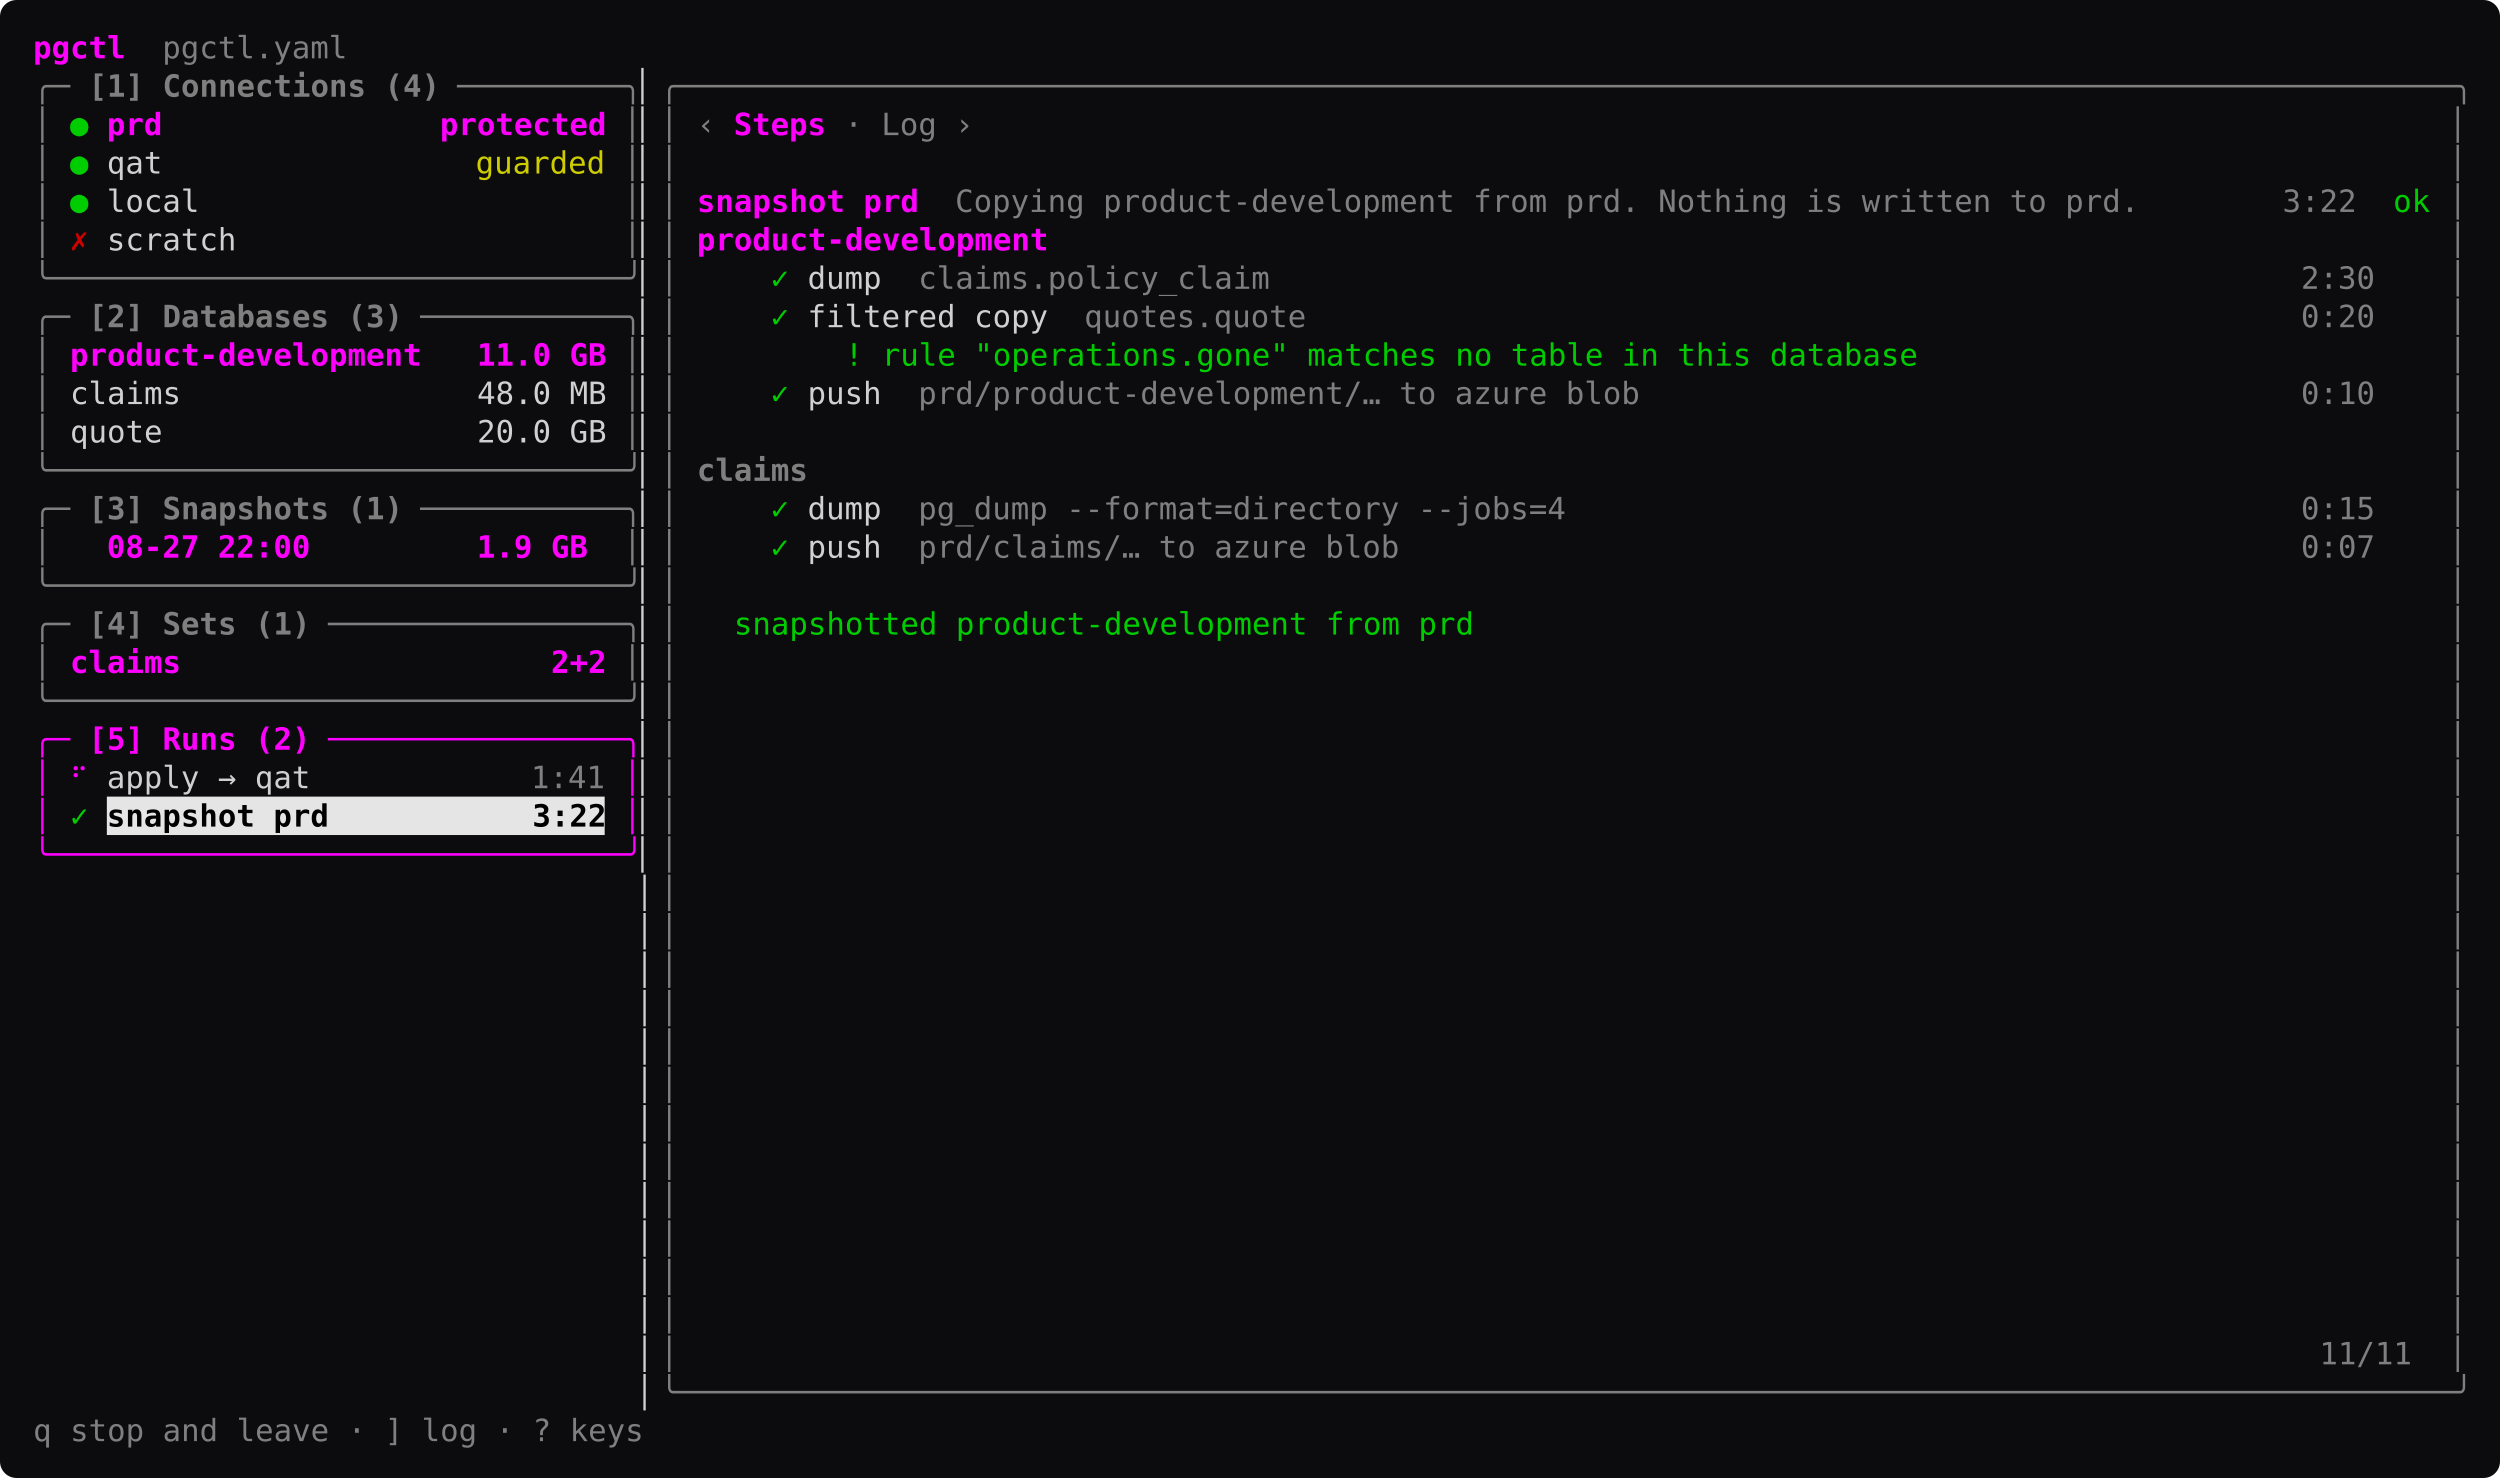
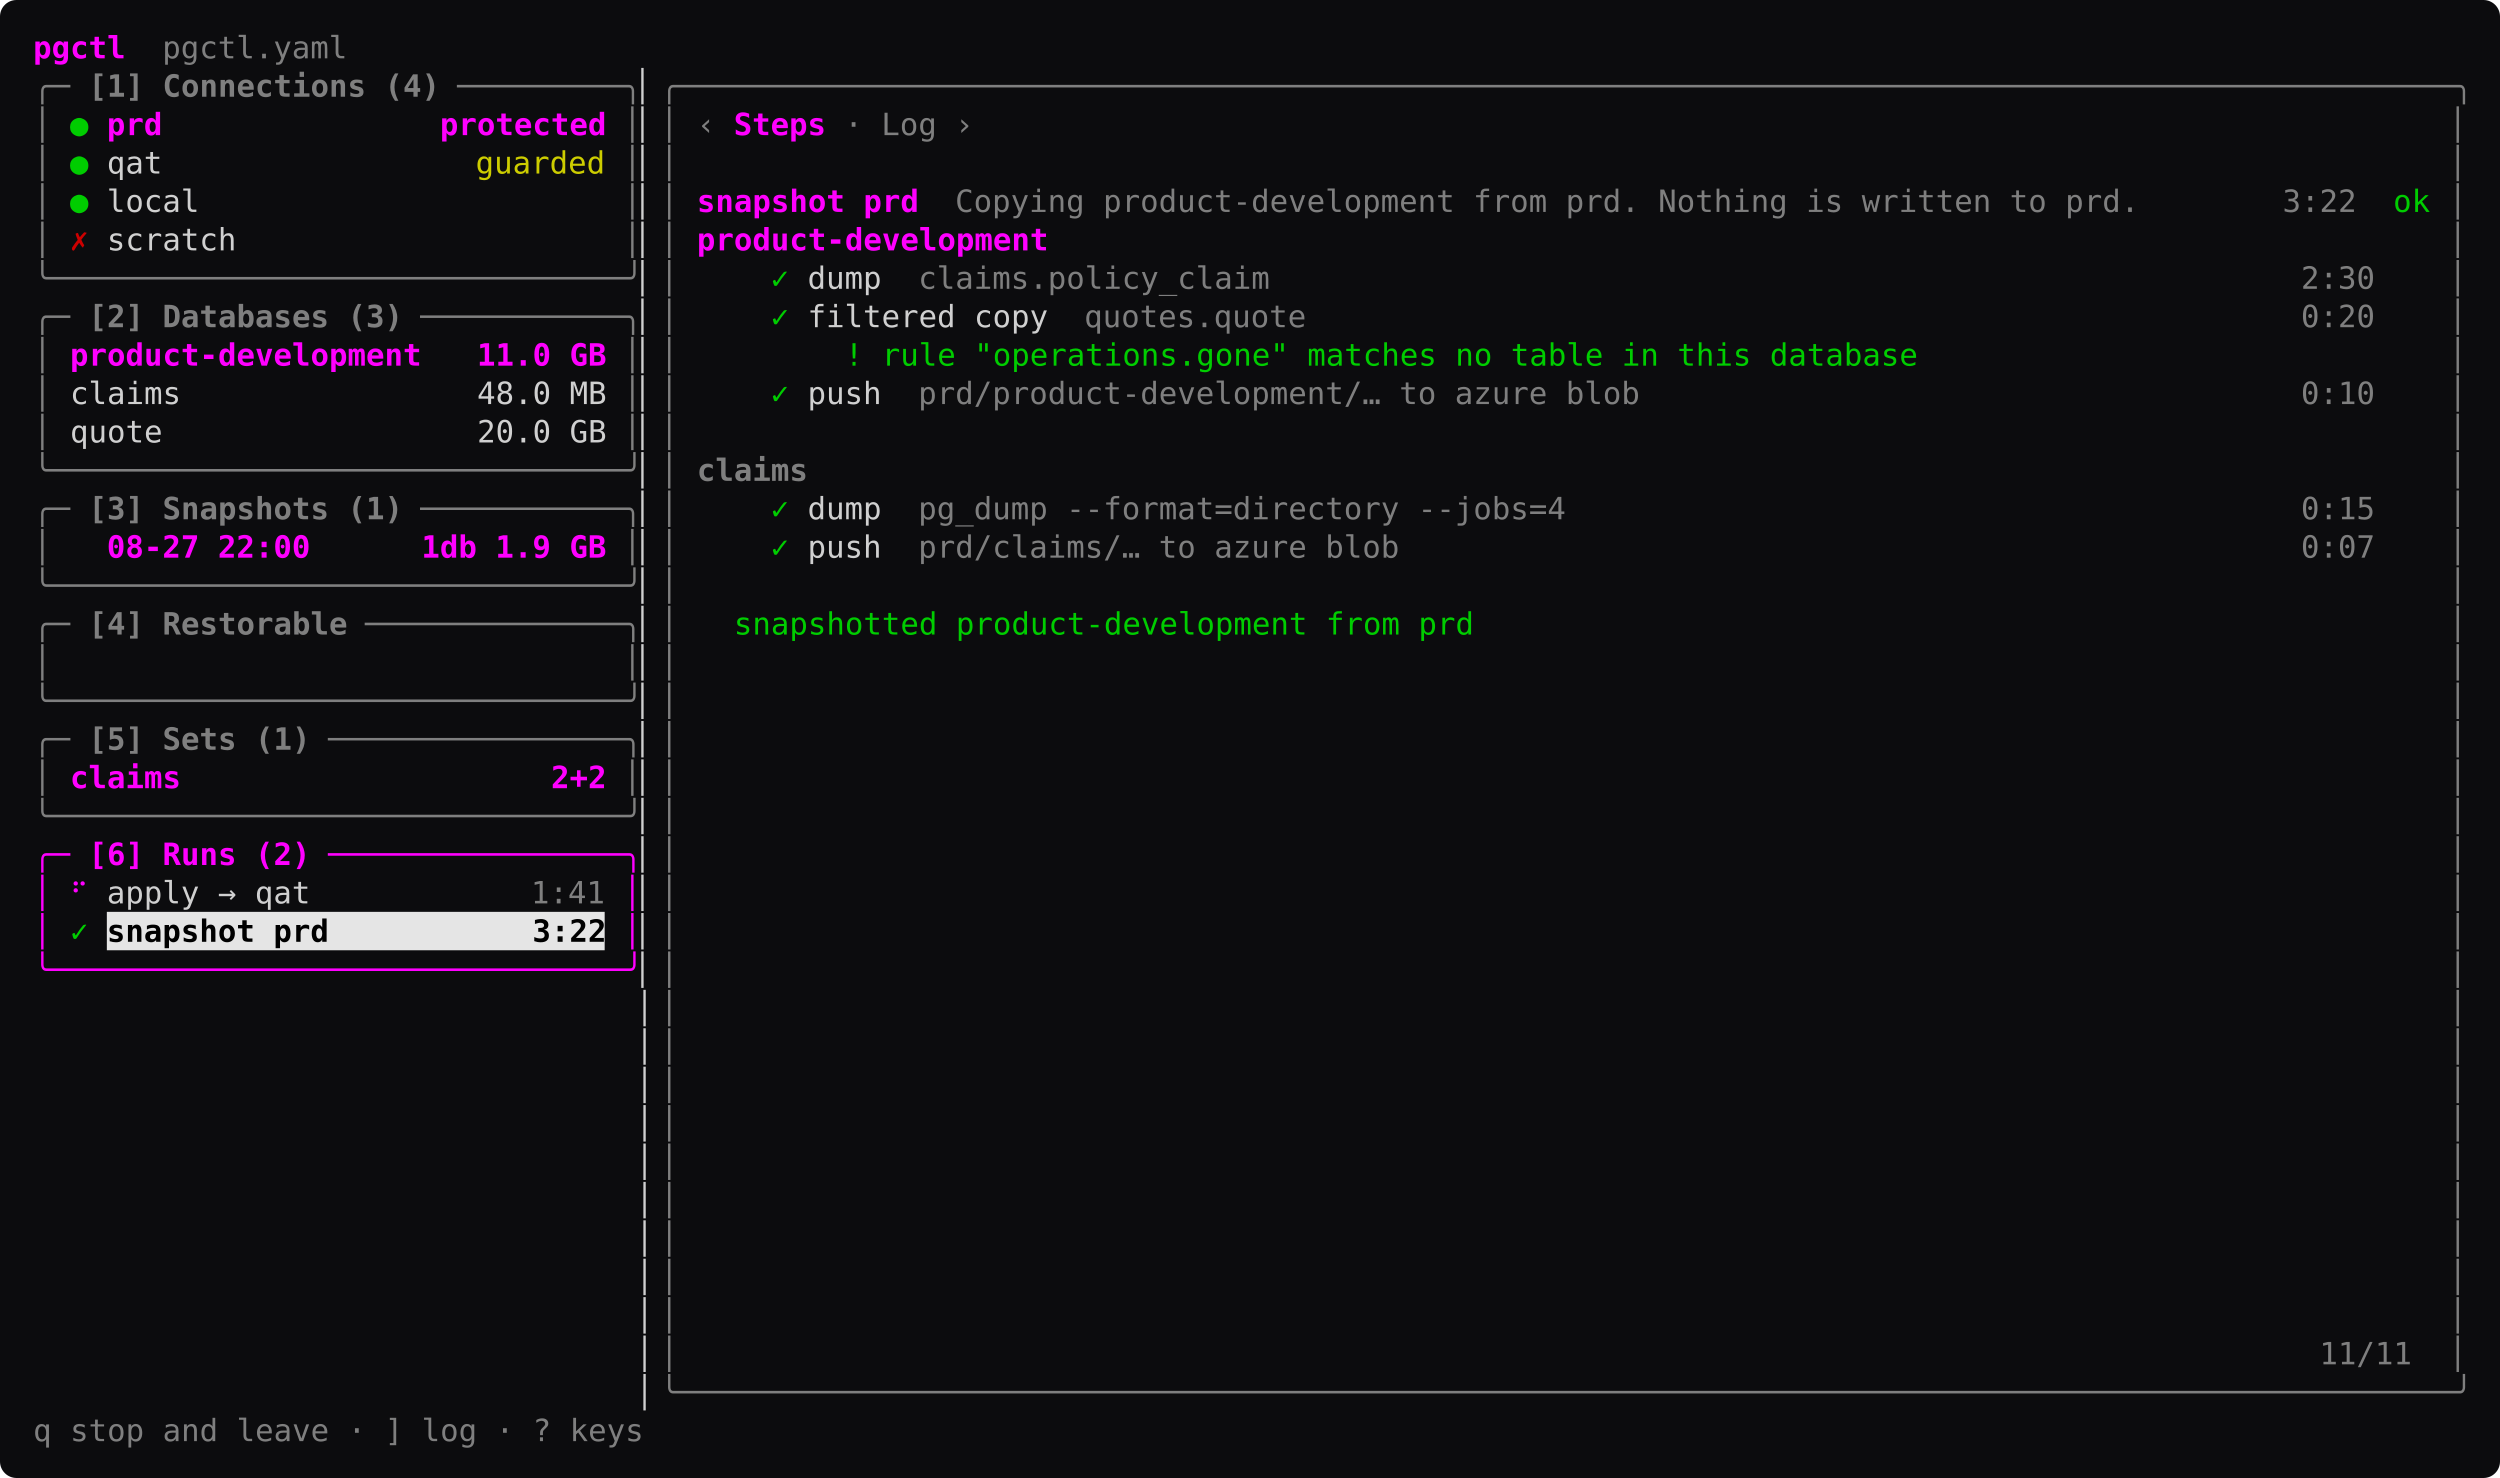
<svg xmlns="http://www.w3.org/2000/svg" width="1057.6" height="625.25" viewBox="0 0 1057.6 625.25" font-family="ui-monospace, 'SF Mono', SFMono-Regular, Menlo, Consolas, 'DejaVu Sans Mono', monospace" font-size="13" role="img">
  <rect width="1057.6" height="625.25" rx="7" fill="#0c0c0e" />
-   <rect x="45.2" y="337" width="210.6" height="16.25" fill="#e5e5e5" />
+   <rect x="45.2" y="385.75" width="210.6" height="16.25" fill="#e5e5e5" />
  <text x="14" y="24.68" textLength="39" lengthAdjust="spacing" fill="#ff00ff" font-weight="600" xml:space="preserve">pgctl</text>
  <text x="53" y="24.68" textLength="93.6" lengthAdjust="spacing" fill="#7f7f7f" xml:space="preserve">  pgctl.yaml</text>
  <text x="14" y="40.92" textLength="15.6" lengthAdjust="spacing" fill="#7f7f7f" xml:space="preserve">╭─</text>
  <text x="29.6" y="40.92" textLength="156" lengthAdjust="spacing" fill="#7f7f7f" font-weight="600" xml:space="preserve"> [1] Connections (4)</text>
  <text x="193.4" y="40.92" textLength="78" lengthAdjust="spacing" fill="#7f7f7f" xml:space="preserve">─────────╮</text>
  <text x="271.4" y="40.92" textLength="7.8" lengthAdjust="spacing" fill="#d0d0d0" xml:space="preserve">▏</text>
  <text x="279.2" y="40.92" textLength="764.4" lengthAdjust="spacing" fill="#7f7f7f" xml:space="preserve">╭────────────────────────────────────────────────────────────────────────────────────────────────╮</text>
  <text x="14" y="57.17" textLength="7.8" lengthAdjust="spacing" fill="#7f7f7f" xml:space="preserve">│</text>
  <text x="29.6" y="57.17" textLength="7.8" lengthAdjust="spacing" fill="#00cd00" xml:space="preserve">●</text>
  <text x="45.2" y="57.17" textLength="210.6" lengthAdjust="spacing" fill="#ff00ff" font-weight="600" xml:space="preserve">prd               protected</text>
  <text x="263.6" y="57.17" textLength="7.8" lengthAdjust="spacing" fill="#7f7f7f" xml:space="preserve">│</text>
  <text x="271.4" y="57.17" textLength="7.8" lengthAdjust="spacing" fill="#d0d0d0" xml:space="preserve">▏</text>
  <text x="279.2" y="57.17" textLength="7.8" lengthAdjust="spacing" fill="#7f7f7f" xml:space="preserve">│</text>
  <text x="294.8" y="57.17" textLength="7.8" lengthAdjust="spacing" fill="#7f7f7f" xml:space="preserve">‹</text>
  <text x="310.4" y="57.17" textLength="7.8" lengthAdjust="spacing" fill="#ff00ff" font-weight="600" xml:space="preserve">S</text>
  <text x="318.2" y="57.17" textLength="7.8" lengthAdjust="spacing" fill="#ff00ff" font-weight="600" xml:space="preserve">t</text>
  <text x="326" y="57.17" textLength="7.8" lengthAdjust="spacing" fill="#ff00ff" font-weight="600" xml:space="preserve">e</text>
  <text x="333.8" y="57.17" textLength="7.8" lengthAdjust="spacing" fill="#ff00ff" font-weight="600" xml:space="preserve">p</text>
  <text x="341.6" y="57.17" textLength="7.8" lengthAdjust="spacing" fill="#ff00ff" font-weight="600" xml:space="preserve">s</text>
  <text x="357.2" y="57.17" textLength="7.8" lengthAdjust="spacing" fill="#7f7f7f" xml:space="preserve">·</text>
  <text x="365" y="57.17" textLength="31.2" lengthAdjust="spacing" fill="#7f7f7f" xml:space="preserve"> Log</text>
  <text x="404" y="57.17" textLength="7.8" lengthAdjust="spacing" fill="#7f7f7f" xml:space="preserve">›</text>
  <text x="1035.8" y="57.17" textLength="7.8" lengthAdjust="spacing" fill="#7f7f7f" xml:space="preserve">│</text>
  <text x="14" y="73.42" textLength="7.8" lengthAdjust="spacing" fill="#7f7f7f" xml:space="preserve">│</text>
  <text x="29.6" y="73.42" textLength="7.8" lengthAdjust="spacing" fill="#00cd00" xml:space="preserve">●</text>
  <text x="45.2" y="73.42" textLength="23.4" lengthAdjust="spacing" fill="#d0d0d0" xml:space="preserve">qat</text>
  <text x="201.2" y="73.42" textLength="54.6" lengthAdjust="spacing" fill="#cdcd00" xml:space="preserve">guarded</text>
  <text x="263.6" y="73.42" textLength="7.8" lengthAdjust="spacing" fill="#7f7f7f" xml:space="preserve">│</text>
  <text x="271.4" y="73.42" textLength="7.8" lengthAdjust="spacing" fill="#d0d0d0" xml:space="preserve">▏</text>
  <text x="279.2" y="73.42" textLength="7.8" lengthAdjust="spacing" fill="#7f7f7f" xml:space="preserve">│</text>
  <text x="1035.8" y="73.42" textLength="7.8" lengthAdjust="spacing" fill="#7f7f7f" xml:space="preserve">│</text>
  <text x="14" y="89.67" textLength="7.8" lengthAdjust="spacing" fill="#7f7f7f" xml:space="preserve">│</text>
  <text x="29.6" y="89.67" textLength="7.8" lengthAdjust="spacing" fill="#00cd00" xml:space="preserve">●</text>
  <text x="45.2" y="89.67" textLength="39" lengthAdjust="spacing" fill="#d0d0d0" xml:space="preserve">local</text>
  <text x="263.6" y="89.67" textLength="7.8" lengthAdjust="spacing" fill="#7f7f7f" xml:space="preserve">│</text>
  <text x="271.4" y="89.67" textLength="7.8" lengthAdjust="spacing" fill="#d0d0d0" xml:space="preserve">▏</text>
  <text x="279.2" y="89.67" textLength="7.8" lengthAdjust="spacing" fill="#7f7f7f" xml:space="preserve">│</text>
  <text x="294.8" y="89.67" textLength="93.6" lengthAdjust="spacing" fill="#ff00ff" font-weight="600" xml:space="preserve">snapshot prd</text>
  <text x="388.4" y="89.67" textLength="514.8" lengthAdjust="spacing" fill="#7f7f7f" xml:space="preserve">  Copying product-development from prd. Nothing is written to prd.</text>
  <text x="965.6" y="89.67" textLength="31.2" lengthAdjust="spacing" fill="#7f7f7f" xml:space="preserve">3:22</text>
  <text x="1012.4" y="89.67" textLength="15.6" lengthAdjust="spacing" fill="#00cd00" xml:space="preserve">ok</text>
  <text x="1035.8" y="89.67" textLength="7.8" lengthAdjust="spacing" fill="#7f7f7f" xml:space="preserve">│</text>
  <text x="14" y="105.92" textLength="7.8" lengthAdjust="spacing" fill="#7f7f7f" xml:space="preserve">│</text>
  <text x="29.6" y="105.92" textLength="7.8" lengthAdjust="spacing" fill="#cd0000" font-weight="600" xml:space="preserve">✗</text>
  <text x="45.2" y="105.92" textLength="54.6" lengthAdjust="spacing" fill="#d0d0d0" xml:space="preserve">scratch</text>
  <text x="263.6" y="105.92" textLength="7.8" lengthAdjust="spacing" fill="#7f7f7f" xml:space="preserve">│</text>
  <text x="271.4" y="105.92" textLength="7.8" lengthAdjust="spacing" fill="#d0d0d0" xml:space="preserve">▏</text>
  <text x="279.2" y="105.92" textLength="7.8" lengthAdjust="spacing" fill="#7f7f7f" xml:space="preserve">│</text>
  <text x="294.8" y="105.92" textLength="148.2" lengthAdjust="spacing" fill="#ff00ff" font-weight="600" xml:space="preserve">product-development</text>
  <text x="1035.8" y="105.92" textLength="7.8" lengthAdjust="spacing" fill="#7f7f7f" xml:space="preserve">│</text>
  <text x="14" y="122.17" textLength="257.4" lengthAdjust="spacing" fill="#7f7f7f" xml:space="preserve">╰───────────────────────────────╯</text>
  <text x="271.4" y="122.17" textLength="7.8" lengthAdjust="spacing" fill="#d0d0d0" xml:space="preserve">▏</text>
  <text x="279.2" y="122.17" textLength="7.8" lengthAdjust="spacing" fill="#7f7f7f" xml:space="preserve">│</text>
  <text x="326" y="122.17" textLength="7.8" lengthAdjust="spacing" fill="#00cd00" xml:space="preserve">✓</text>
  <text x="333.8" y="122.17" textLength="39" lengthAdjust="spacing" fill="#d0d0d0" xml:space="preserve"> dump</text>
  <text x="372.8" y="122.17" textLength="163.8" lengthAdjust="spacing" fill="#7f7f7f" xml:space="preserve">  claims.policy_claim</text>
  <text x="973.4" y="122.17" textLength="31.2" lengthAdjust="spacing" fill="#7f7f7f" xml:space="preserve">2:30</text>
  <text x="1035.8" y="122.17" textLength="7.8" lengthAdjust="spacing" fill="#7f7f7f" xml:space="preserve">│</text>
  <text x="14" y="138.43" textLength="15.6" lengthAdjust="spacing" fill="#7f7f7f" xml:space="preserve">╭─</text>
  <text x="29.6" y="138.43" textLength="140.4" lengthAdjust="spacing" fill="#7f7f7f" font-weight="600" xml:space="preserve"> [2] Databases (3)</text>
  <text x="177.8" y="138.43" textLength="93.6" lengthAdjust="spacing" fill="#7f7f7f" xml:space="preserve">───────────╮</text>
  <text x="271.4" y="138.43" textLength="7.8" lengthAdjust="spacing" fill="#d0d0d0" xml:space="preserve">▏</text>
  <text x="279.2" y="138.43" textLength="7.8" lengthAdjust="spacing" fill="#7f7f7f" xml:space="preserve">│</text>
  <text x="326" y="138.43" textLength="7.8" lengthAdjust="spacing" fill="#00cd00" xml:space="preserve">✓</text>
  <text x="333.8" y="138.43" textLength="109.2" lengthAdjust="spacing" fill="#d0d0d0" xml:space="preserve"> filtered copy</text>
  <text x="443" y="138.43" textLength="109.2" lengthAdjust="spacing" fill="#7f7f7f" xml:space="preserve">  quotes.quote</text>
  <text x="973.4" y="138.43" textLength="31.2" lengthAdjust="spacing" fill="#7f7f7f" xml:space="preserve">0:20</text>
  <text x="1035.8" y="138.43" textLength="7.8" lengthAdjust="spacing" fill="#7f7f7f" xml:space="preserve">│</text>
  <text x="14" y="154.68" textLength="7.8" lengthAdjust="spacing" fill="#7f7f7f" xml:space="preserve">│</text>
  <text x="29.6" y="154.68" textLength="226.2" lengthAdjust="spacing" fill="#ff00ff" font-weight="600" xml:space="preserve">product-development   11.0 GB</text>
  <text x="263.6" y="154.68" textLength="7.8" lengthAdjust="spacing" fill="#7f7f7f" xml:space="preserve">│</text>
  <text x="271.4" y="154.68" textLength="7.8" lengthAdjust="spacing" fill="#d0d0d0" xml:space="preserve">▏</text>
  <text x="279.2" y="154.68" textLength="7.8" lengthAdjust="spacing" fill="#7f7f7f" xml:space="preserve">│</text>
  <text x="310.4" y="154.68" textLength="499.2" lengthAdjust="spacing" fill="#00cd00" xml:space="preserve">      ! rule "operations.gone" matches no table in this database</text>
  <text x="1035.8" y="154.68" textLength="7.8" lengthAdjust="spacing" fill="#7f7f7f" xml:space="preserve">│</text>
  <text x="14" y="170.93" textLength="7.8" lengthAdjust="spacing" fill="#7f7f7f" xml:space="preserve">│</text>
  <text x="21.8" y="170.93" textLength="234" lengthAdjust="spacing" fill="#d0d0d0" xml:space="preserve"> claims                48.0 MB</text>
  <text x="263.6" y="170.93" textLength="7.8" lengthAdjust="spacing" fill="#7f7f7f" xml:space="preserve">│</text>
  <text x="271.4" y="170.93" textLength="7.8" lengthAdjust="spacing" fill="#d0d0d0" xml:space="preserve">▏</text>
  <text x="279.2" y="170.93" textLength="7.8" lengthAdjust="spacing" fill="#7f7f7f" xml:space="preserve">│</text>
  <text x="326" y="170.93" textLength="7.8" lengthAdjust="spacing" fill="#00cd00" xml:space="preserve">✓</text>
  <text x="333.8" y="170.93" textLength="39" lengthAdjust="spacing" fill="#d0d0d0" xml:space="preserve"> push</text>
  <text x="372.8" y="170.93" textLength="319.8" lengthAdjust="spacing" fill="#7f7f7f" xml:space="preserve">  prd/product-development/… to azure blob</text>
  <text x="973.4" y="170.93" textLength="31.2" lengthAdjust="spacing" fill="#7f7f7f" xml:space="preserve">0:10</text>
  <text x="1035.8" y="170.93" textLength="7.8" lengthAdjust="spacing" fill="#7f7f7f" xml:space="preserve">│</text>
  <text x="14" y="187.18" textLength="7.8" lengthAdjust="spacing" fill="#7f7f7f" xml:space="preserve">│</text>
  <text x="21.8" y="187.18" textLength="234" lengthAdjust="spacing" fill="#d0d0d0" xml:space="preserve"> quote                 20.0 GB</text>
  <text x="263.6" y="187.18" textLength="7.8" lengthAdjust="spacing" fill="#7f7f7f" xml:space="preserve">│</text>
  <text x="271.4" y="187.18" textLength="7.8" lengthAdjust="spacing" fill="#d0d0d0" xml:space="preserve">▏</text>
  <text x="279.2" y="187.18" textLength="7.8" lengthAdjust="spacing" fill="#7f7f7f" xml:space="preserve">│</text>
  <text x="1035.8" y="187.18" textLength="7.8" lengthAdjust="spacing" fill="#7f7f7f" xml:space="preserve">│</text>
  <text x="14" y="203.43" textLength="257.4" lengthAdjust="spacing" fill="#7f7f7f" xml:space="preserve">╰───────────────────────────────╯</text>
  <text x="271.4" y="203.43" textLength="7.8" lengthAdjust="spacing" fill="#d0d0d0" xml:space="preserve">▏</text>
  <text x="279.2" y="203.43" textLength="7.8" lengthAdjust="spacing" fill="#7f7f7f" xml:space="preserve">│</text>
  <text x="294.8" y="203.43" textLength="46.8" lengthAdjust="spacing" fill="#7f7f7f" font-weight="600" xml:space="preserve">claims</text>
  <text x="1035.8" y="203.43" textLength="7.8" lengthAdjust="spacing" fill="#7f7f7f" xml:space="preserve">│</text>
  <text x="14" y="219.68" textLength="15.6" lengthAdjust="spacing" fill="#7f7f7f" xml:space="preserve">╭─</text>
  <text x="29.6" y="219.68" textLength="140.4" lengthAdjust="spacing" fill="#7f7f7f" font-weight="600" xml:space="preserve"> [3] Snapshots (1)</text>
  <text x="177.8" y="219.68" textLength="93.6" lengthAdjust="spacing" fill="#7f7f7f" xml:space="preserve">───────────╮</text>
  <text x="271.4" y="219.68" textLength="7.8" lengthAdjust="spacing" fill="#d0d0d0" xml:space="preserve">▏</text>
  <text x="279.2" y="219.68" textLength="7.8" lengthAdjust="spacing" fill="#7f7f7f" xml:space="preserve">│</text>
  <text x="326" y="219.68" textLength="7.8" lengthAdjust="spacing" fill="#00cd00" xml:space="preserve">✓</text>
  <text x="333.8" y="219.68" textLength="39" lengthAdjust="spacing" fill="#d0d0d0" xml:space="preserve"> dump</text>
  <text x="372.8" y="219.68" textLength="288.6" lengthAdjust="spacing" fill="#7f7f7f" xml:space="preserve">  pg_dump --format=directory --jobs=4</text>
  <text x="973.4" y="219.68" textLength="31.2" lengthAdjust="spacing" fill="#7f7f7f" xml:space="preserve">0:15</text>
  <text x="1035.8" y="219.68" textLength="7.8" lengthAdjust="spacing" fill="#7f7f7f" xml:space="preserve">│</text>
  <text x="14" y="235.93" textLength="7.8" lengthAdjust="spacing" fill="#7f7f7f" xml:space="preserve">│</text>
-   <text x="45.2" y="235.93" textLength="202.8" lengthAdjust="spacing" fill="#ff00ff" font-weight="600" xml:space="preserve">08-27 22:00         1.9 GB</text>
+   <text x="45.2" y="235.93" textLength="210.6" lengthAdjust="spacing" fill="#ff00ff" font-weight="600" xml:space="preserve">08-27 22:00      1db 1.9 GB</text>
  <text x="263.6" y="235.93" textLength="7.8" lengthAdjust="spacing" fill="#7f7f7f" xml:space="preserve">│</text>
  <text x="271.4" y="235.93" textLength="7.8" lengthAdjust="spacing" fill="#d0d0d0" xml:space="preserve">▏</text>
  <text x="279.2" y="235.93" textLength="7.8" lengthAdjust="spacing" fill="#7f7f7f" xml:space="preserve">│</text>
  <text x="326" y="235.93" textLength="7.8" lengthAdjust="spacing" fill="#00cd00" xml:space="preserve">✓</text>
  <text x="333.8" y="235.93" textLength="39" lengthAdjust="spacing" fill="#d0d0d0" xml:space="preserve"> push</text>
  <text x="372.8" y="235.93" textLength="218.4" lengthAdjust="spacing" fill="#7f7f7f" xml:space="preserve">  prd/claims/… to azure blob</text>
  <text x="973.4" y="235.93" textLength="31.2" lengthAdjust="spacing" fill="#7f7f7f" xml:space="preserve">0:07</text>
  <text x="1035.8" y="235.93" textLength="7.8" lengthAdjust="spacing" fill="#7f7f7f" xml:space="preserve">│</text>
  <text x="14" y="252.18" textLength="257.4" lengthAdjust="spacing" fill="#7f7f7f" xml:space="preserve">╰───────────────────────────────╯</text>
  <text x="271.4" y="252.18" textLength="7.8" lengthAdjust="spacing" fill="#d0d0d0" xml:space="preserve">▏</text>
  <text x="279.2" y="252.18" textLength="7.8" lengthAdjust="spacing" fill="#7f7f7f" xml:space="preserve">│</text>
  <text x="1035.8" y="252.18" textLength="7.8" lengthAdjust="spacing" fill="#7f7f7f" xml:space="preserve">│</text>
  <text x="14" y="268.43" textLength="15.6" lengthAdjust="spacing" fill="#7f7f7f" xml:space="preserve">╭─</text>
-   <text x="29.6" y="268.43" textLength="101.4" lengthAdjust="spacing" fill="#7f7f7f" font-weight="600" xml:space="preserve"> [4] Sets (1)</text>
-   <text x="138.8" y="268.43" textLength="132.6" lengthAdjust="spacing" fill="#7f7f7f" xml:space="preserve">────────────────╮</text>
+   <text x="29.6" y="268.43" textLength="117" lengthAdjust="spacing" fill="#7f7f7f" font-weight="600" xml:space="preserve"> [4] Restorable</text>
+   <text x="154.4" y="268.43" textLength="117" lengthAdjust="spacing" fill="#7f7f7f" xml:space="preserve">──────────────╮</text>
  <text x="271.4" y="268.43" textLength="7.8" lengthAdjust="spacing" fill="#d0d0d0" xml:space="preserve">▏</text>
  <text x="279.2" y="268.43" textLength="7.8" lengthAdjust="spacing" fill="#7f7f7f" xml:space="preserve">│</text>
  <text x="294.8" y="268.43" textLength="327.6" lengthAdjust="spacing" fill="#00cd00" xml:space="preserve">  snapshotted product-development from prd</text>
  <text x="1035.8" y="268.43" textLength="7.8" lengthAdjust="spacing" fill="#7f7f7f" xml:space="preserve">│</text>
  <text x="14" y="284.68" textLength="7.8" lengthAdjust="spacing" fill="#7f7f7f" xml:space="preserve">│</text>
-   <text x="29.6" y="284.68" textLength="226.2" lengthAdjust="spacing" fill="#ff00ff" font-weight="600" xml:space="preserve">claims                    2+2</text>
  <text x="263.6" y="284.68" textLength="7.8" lengthAdjust="spacing" fill="#7f7f7f" xml:space="preserve">│</text>
  <text x="271.4" y="284.68" textLength="7.8" lengthAdjust="spacing" fill="#d0d0d0" xml:space="preserve">▏</text>
  <text x="279.2" y="284.68" textLength="7.8" lengthAdjust="spacing" fill="#7f7f7f" xml:space="preserve">│</text>
  <text x="1035.8" y="284.68" textLength="7.8" lengthAdjust="spacing" fill="#7f7f7f" xml:space="preserve">│</text>
  <text x="14" y="300.93" textLength="257.4" lengthAdjust="spacing" fill="#7f7f7f" xml:space="preserve">╰───────────────────────────────╯</text>
  <text x="271.4" y="300.93" textLength="7.8" lengthAdjust="spacing" fill="#d0d0d0" xml:space="preserve">▏</text>
  <text x="279.2" y="300.93" textLength="7.8" lengthAdjust="spacing" fill="#7f7f7f" xml:space="preserve">│</text>
  <text x="1035.8" y="300.93" textLength="7.8" lengthAdjust="spacing" fill="#7f7f7f" xml:space="preserve">│</text>
-   <text x="14" y="317.18" textLength="15.6" lengthAdjust="spacing" fill="#ff00ff" xml:space="preserve">╭─</text>
-   <text x="29.6" y="317.18" textLength="101.4" lengthAdjust="spacing" fill="#ff00ff" font-weight="600" xml:space="preserve"> [5] Runs (2)</text>
-   <text x="138.8" y="317.18" textLength="132.6" lengthAdjust="spacing" fill="#ff00ff" xml:space="preserve">────────────────╮</text>
+   <text x="14" y="317.18" textLength="15.6" lengthAdjust="spacing" fill="#7f7f7f" xml:space="preserve">╭─</text>
+   <text x="29.6" y="317.18" textLength="101.4" lengthAdjust="spacing" fill="#7f7f7f" font-weight="600" xml:space="preserve"> [5] Sets (1)</text>
+   <text x="138.8" y="317.18" textLength="132.6" lengthAdjust="spacing" fill="#7f7f7f" xml:space="preserve">────────────────╮</text>
  <text x="271.4" y="317.18" textLength="7.8" lengthAdjust="spacing" fill="#d0d0d0" xml:space="preserve">▏</text>
  <text x="279.2" y="317.18" textLength="7.8" lengthAdjust="spacing" fill="#7f7f7f" xml:space="preserve">│</text>
  <text x="1035.8" y="317.18" textLength="7.8" lengthAdjust="spacing" fill="#7f7f7f" xml:space="preserve">│</text>
-   <text x="14" y="333.43" textLength="7.8" lengthAdjust="spacing" fill="#ff00ff" xml:space="preserve">│</text>
-   <text x="29.6" y="333.43" textLength="7.8" lengthAdjust="spacing" fill="#ff00ff" xml:space="preserve">⠋</text>
-   <text x="45.2" y="333.43" textLength="85.8" lengthAdjust="spacing" fill="#d0d0d0" xml:space="preserve">apply → qat</text>
-   <text x="224.6" y="333.43" textLength="31.2" lengthAdjust="spacing" fill="#7f7f7f" xml:space="preserve">1:41</text>
-   <text x="263.6" y="333.43" textLength="7.8" lengthAdjust="spacing" fill="#ff00ff" xml:space="preserve">│</text>
+   <text x="14" y="333.43" textLength="7.8" lengthAdjust="spacing" fill="#7f7f7f" xml:space="preserve">│</text>
+   <text x="29.6" y="333.43" textLength="226.2" lengthAdjust="spacing" fill="#ff00ff" font-weight="600" xml:space="preserve">claims                    2+2</text>
+   <text x="263.6" y="333.43" textLength="7.8" lengthAdjust="spacing" fill="#7f7f7f" xml:space="preserve">│</text>
  <text x="271.4" y="333.43" textLength="7.8" lengthAdjust="spacing" fill="#d0d0d0" xml:space="preserve">▏</text>
  <text x="279.2" y="333.43" textLength="7.8" lengthAdjust="spacing" fill="#7f7f7f" xml:space="preserve">│</text>
  <text x="1035.8" y="333.43" textLength="7.8" lengthAdjust="spacing" fill="#7f7f7f" xml:space="preserve">│</text>
-   <text x="14" y="349.68" textLength="7.8" lengthAdjust="spacing" fill="#ff00ff" xml:space="preserve">│</text>
-   <text x="29.6" y="349.68" textLength="7.8" lengthAdjust="spacing" fill="#00cd00" xml:space="preserve">✓</text>
-   <text x="45.2" y="349.68" textLength="210.6" lengthAdjust="spacing" fill="#000000" font-weight="600" xml:space="preserve">snapshot prd           3:22</text>
-   <text x="263.6" y="349.68" textLength="7.8" lengthAdjust="spacing" fill="#ff00ff" xml:space="preserve">│</text>
+   <text x="14" y="349.68" textLength="257.4" lengthAdjust="spacing" fill="#7f7f7f" xml:space="preserve">╰───────────────────────────────╯</text>
  <text x="271.4" y="349.68" textLength="7.8" lengthAdjust="spacing" fill="#d0d0d0" xml:space="preserve">▏</text>
  <text x="279.2" y="349.68" textLength="7.8" lengthAdjust="spacing" fill="#7f7f7f" xml:space="preserve">│</text>
  <text x="1035.8" y="349.68" textLength="7.8" lengthAdjust="spacing" fill="#7f7f7f" xml:space="preserve">│</text>
-   <text x="14" y="365.93" textLength="257.4" lengthAdjust="spacing" fill="#ff00ff" xml:space="preserve">╰───────────────────────────────╯</text>
+   <text x="14" y="365.93" textLength="15.6" lengthAdjust="spacing" fill="#ff00ff" xml:space="preserve">╭─</text>
+   <text x="29.6" y="365.93" textLength="101.4" lengthAdjust="spacing" fill="#ff00ff" font-weight="600" xml:space="preserve"> [6] Runs (2)</text>
+   <text x="138.8" y="365.93" textLength="132.6" lengthAdjust="spacing" fill="#ff00ff" xml:space="preserve">────────────────╮</text>
  <text x="271.4" y="365.93" textLength="7.8" lengthAdjust="spacing" fill="#d0d0d0" xml:space="preserve">▏</text>
  <text x="279.2" y="365.93" textLength="7.8" lengthAdjust="spacing" fill="#7f7f7f" xml:space="preserve">│</text>
  <text x="1035.8" y="365.93" textLength="7.8" lengthAdjust="spacing" fill="#7f7f7f" xml:space="preserve">│</text>
-   <text x="14" y="382.18" textLength="265.2" lengthAdjust="spacing" fill="#d0d0d0" xml:space="preserve">                                 ▏</text>
+   <text x="14" y="382.18" textLength="7.8" lengthAdjust="spacing" fill="#ff00ff" xml:space="preserve">│</text>
+   <text x="29.6" y="382.18" textLength="7.8" lengthAdjust="spacing" fill="#ff00ff" xml:space="preserve">⠋</text>
+   <text x="45.2" y="382.18" textLength="85.8" lengthAdjust="spacing" fill="#d0d0d0" xml:space="preserve">apply → qat</text>
+   <text x="224.6" y="382.18" textLength="31.2" lengthAdjust="spacing" fill="#7f7f7f" xml:space="preserve">1:41</text>
+   <text x="263.6" y="382.18" textLength="7.8" lengthAdjust="spacing" fill="#ff00ff" xml:space="preserve">│</text>
+   <text x="271.4" y="382.18" textLength="7.8" lengthAdjust="spacing" fill="#d0d0d0" xml:space="preserve">▏</text>
  <text x="279.2" y="382.18" textLength="7.8" lengthAdjust="spacing" fill="#7f7f7f" xml:space="preserve">│</text>
  <text x="1035.8" y="382.18" textLength="7.8" lengthAdjust="spacing" fill="#7f7f7f" xml:space="preserve">│</text>
-   <text x="14" y="398.43" textLength="265.2" lengthAdjust="spacing" fill="#d0d0d0" xml:space="preserve">                                 ▏</text>
+   <text x="14" y="398.43" textLength="7.8" lengthAdjust="spacing" fill="#ff00ff" xml:space="preserve">│</text>
+   <text x="29.6" y="398.43" textLength="7.8" lengthAdjust="spacing" fill="#00cd00" xml:space="preserve">✓</text>
+   <text x="45.2" y="398.43" textLength="210.6" lengthAdjust="spacing" fill="#000000" font-weight="600" xml:space="preserve">snapshot prd           3:22</text>
+   <text x="263.6" y="398.43" textLength="7.8" lengthAdjust="spacing" fill="#ff00ff" xml:space="preserve">│</text>
+   <text x="271.4" y="398.43" textLength="7.8" lengthAdjust="spacing" fill="#d0d0d0" xml:space="preserve">▏</text>
  <text x="279.2" y="398.43" textLength="7.8" lengthAdjust="spacing" fill="#7f7f7f" xml:space="preserve">│</text>
  <text x="1035.8" y="398.43" textLength="7.8" lengthAdjust="spacing" fill="#7f7f7f" xml:space="preserve">│</text>
-   <text x="14" y="414.68" textLength="265.2" lengthAdjust="spacing" fill="#d0d0d0" xml:space="preserve">                                 ▏</text>
+   <text x="14" y="414.68" textLength="257.4" lengthAdjust="spacing" fill="#ff00ff" xml:space="preserve">╰───────────────────────────────╯</text>
+   <text x="271.4" y="414.68" textLength="7.8" lengthAdjust="spacing" fill="#d0d0d0" xml:space="preserve">▏</text>
  <text x="279.2" y="414.68" textLength="7.8" lengthAdjust="spacing" fill="#7f7f7f" xml:space="preserve">│</text>
  <text x="1035.8" y="414.68" textLength="7.8" lengthAdjust="spacing" fill="#7f7f7f" xml:space="preserve">│</text>
  <text x="14" y="430.93" textLength="265.2" lengthAdjust="spacing" fill="#d0d0d0" xml:space="preserve">                                 ▏</text>
  <text x="279.2" y="430.93" textLength="7.8" lengthAdjust="spacing" fill="#7f7f7f" xml:space="preserve">│</text>
  <text x="1035.8" y="430.93" textLength="7.8" lengthAdjust="spacing" fill="#7f7f7f" xml:space="preserve">│</text>
  <text x="14" y="447.18" textLength="265.2" lengthAdjust="spacing" fill="#d0d0d0" xml:space="preserve">                                 ▏</text>
  <text x="279.2" y="447.18" textLength="7.8" lengthAdjust="spacing" fill="#7f7f7f" xml:space="preserve">│</text>
  <text x="1035.8" y="447.18" textLength="7.8" lengthAdjust="spacing" fill="#7f7f7f" xml:space="preserve">│</text>
  <text x="14" y="463.43" textLength="265.2" lengthAdjust="spacing" fill="#d0d0d0" xml:space="preserve">                                 ▏</text>
  <text x="279.2" y="463.43" textLength="7.8" lengthAdjust="spacing" fill="#7f7f7f" xml:space="preserve">│</text>
  <text x="1035.8" y="463.43" textLength="7.8" lengthAdjust="spacing" fill="#7f7f7f" xml:space="preserve">│</text>
  <text x="14" y="479.68" textLength="265.2" lengthAdjust="spacing" fill="#d0d0d0" xml:space="preserve">                                 ▏</text>
  <text x="279.2" y="479.68" textLength="7.8" lengthAdjust="spacing" fill="#7f7f7f" xml:space="preserve">│</text>
  <text x="1035.8" y="479.68" textLength="7.8" lengthAdjust="spacing" fill="#7f7f7f" xml:space="preserve">│</text>
  <text x="14" y="495.93" textLength="265.2" lengthAdjust="spacing" fill="#d0d0d0" xml:space="preserve">                                 ▏</text>
  <text x="279.2" y="495.93" textLength="7.8" lengthAdjust="spacing" fill="#7f7f7f" xml:space="preserve">│</text>
  <text x="1035.8" y="495.93" textLength="7.8" lengthAdjust="spacing" fill="#7f7f7f" xml:space="preserve">│</text>
  <text x="14" y="512.17" textLength="265.2" lengthAdjust="spacing" fill="#d0d0d0" xml:space="preserve">                                 ▏</text>
  <text x="279.2" y="512.17" textLength="7.8" lengthAdjust="spacing" fill="#7f7f7f" xml:space="preserve">│</text>
  <text x="1035.8" y="512.17" textLength="7.8" lengthAdjust="spacing" fill="#7f7f7f" xml:space="preserve">│</text>
  <text x="14" y="528.42" textLength="265.2" lengthAdjust="spacing" fill="#d0d0d0" xml:space="preserve">                                 ▏</text>
  <text x="279.2" y="528.42" textLength="7.8" lengthAdjust="spacing" fill="#7f7f7f" xml:space="preserve">│</text>
  <text x="1035.8" y="528.42" textLength="7.8" lengthAdjust="spacing" fill="#7f7f7f" xml:space="preserve">│</text>
  <text x="14" y="544.67" textLength="265.2" lengthAdjust="spacing" fill="#d0d0d0" xml:space="preserve">                                 ▏</text>
  <text x="279.2" y="544.67" textLength="7.8" lengthAdjust="spacing" fill="#7f7f7f" xml:space="preserve">│</text>
  <text x="1035.8" y="544.67" textLength="7.8" lengthAdjust="spacing" fill="#7f7f7f" xml:space="preserve">│</text>
  <text x="14" y="560.92" textLength="265.2" lengthAdjust="spacing" fill="#d0d0d0" xml:space="preserve">                                 ▏</text>
  <text x="279.2" y="560.92" textLength="7.8" lengthAdjust="spacing" fill="#7f7f7f" xml:space="preserve">│</text>
  <text x="1035.8" y="560.92" textLength="7.8" lengthAdjust="spacing" fill="#7f7f7f" xml:space="preserve">│</text>
  <text x="14" y="577.17" textLength="265.2" lengthAdjust="spacing" fill="#d0d0d0" xml:space="preserve">                                 ▏</text>
  <text x="279.2" y="577.17" textLength="7.8" lengthAdjust="spacing" fill="#7f7f7f" xml:space="preserve">│</text>
  <text x="981.2" y="577.17" textLength="39" lengthAdjust="spacing" fill="#7f7f7f" xml:space="preserve">11/11</text>
  <text x="1035.8" y="577.17" textLength="7.8" lengthAdjust="spacing" fill="#7f7f7f" xml:space="preserve">│</text>
  <text x="14" y="593.42" textLength="265.2" lengthAdjust="spacing" fill="#d0d0d0" xml:space="preserve">                                 ▏</text>
  <text x="279.2" y="593.42" textLength="764.4" lengthAdjust="spacing" fill="#7f7f7f" xml:space="preserve">╰────────────────────────────────────────────────────────────────────────────────────────────────╯</text>
  <text x="14" y="609.67" textLength="257.4" lengthAdjust="spacing" fill="#7f7f7f" xml:space="preserve">q stop and leave · ] log · ? keys</text>
</svg>
